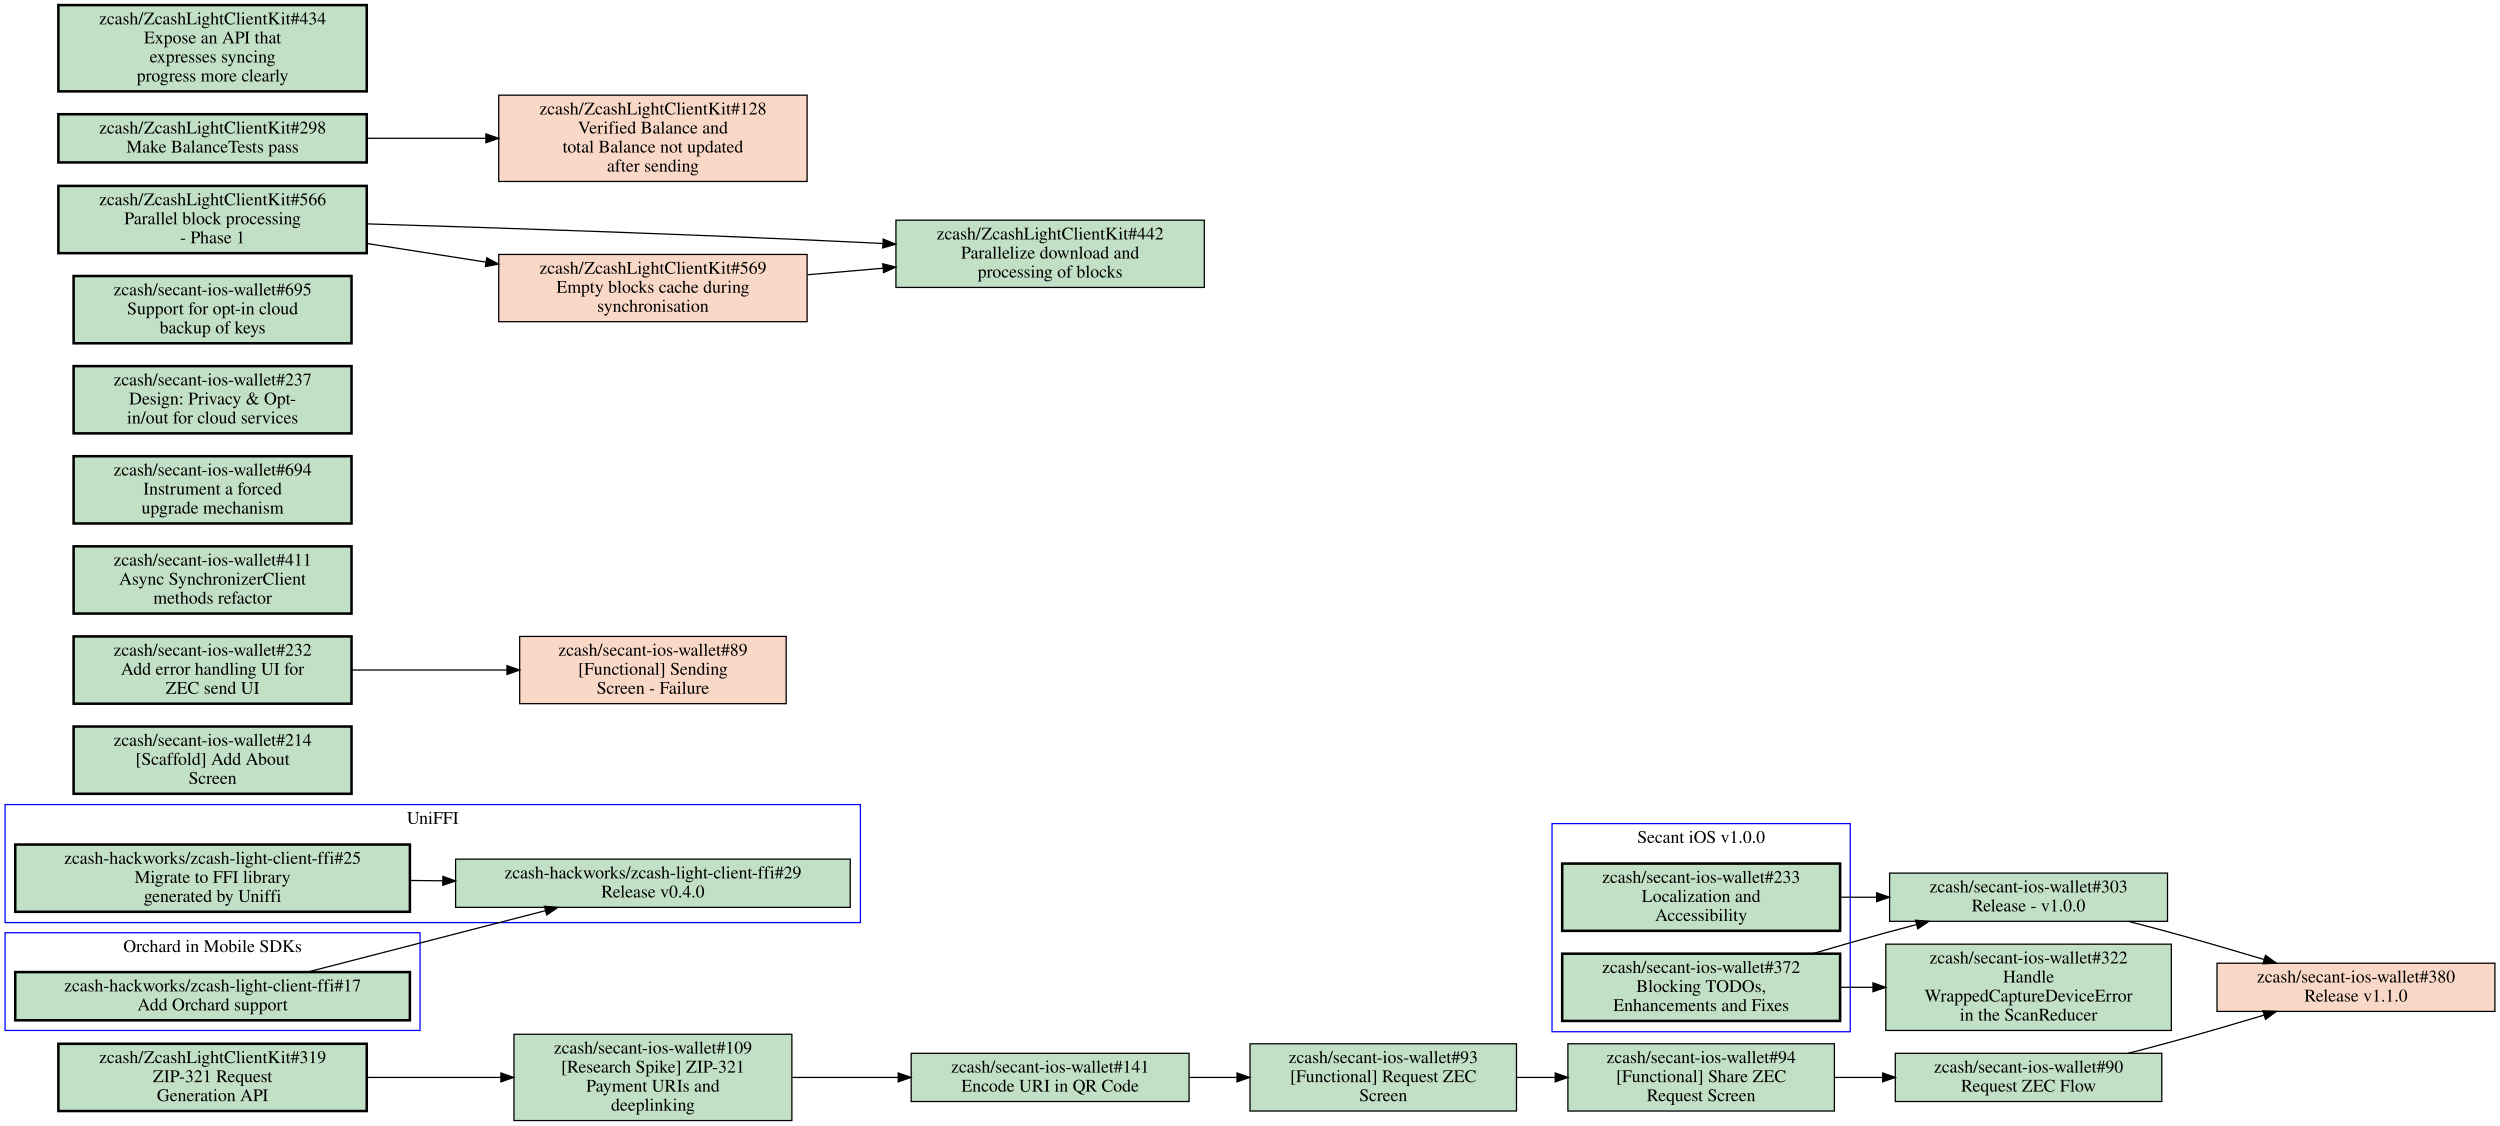
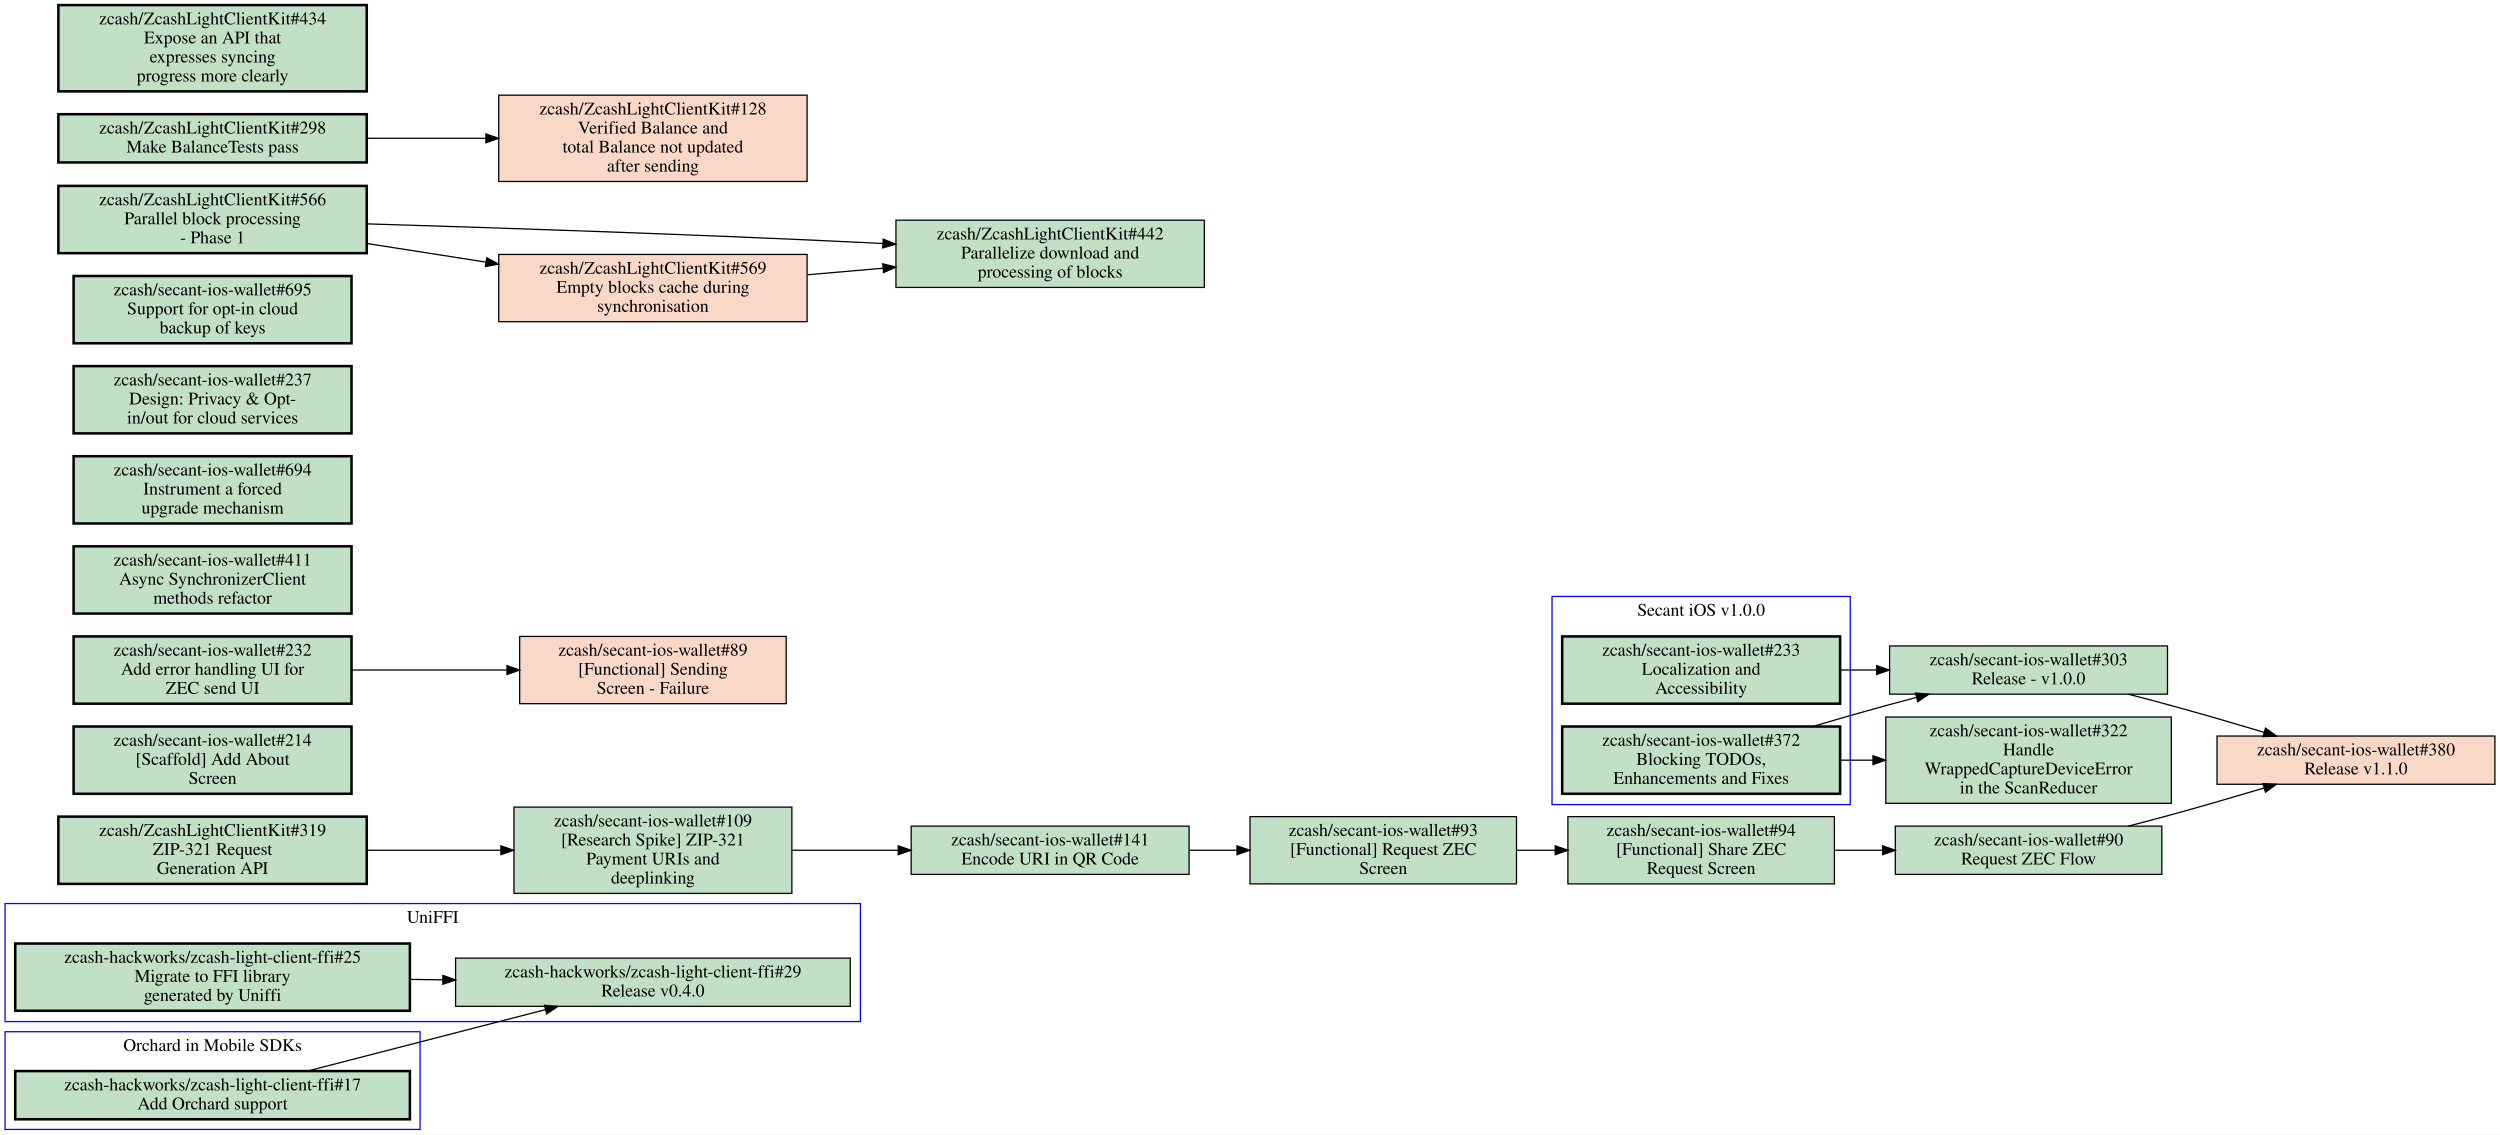
- <svg xmlns="http://www.w3.org/2000/svg" xmlns:xlink="http://www.w3.org/1999/xlink" width="1970pt" height="887pt" viewBox="0.00 0.00 1970.00 887.00">
-   <g id="graph0" class="graph" transform="scale(1 1) rotate(0) translate(4 883)">
-     <polygon fill="white" stroke="transparent" points="-4,4 -4,-883 1966,-883 1966,4 -4,4" />
+ <svg xmlns="http://www.w3.org/2000/svg" xmlns:xlink="http://www.w3.org/1999/xlink" width="1970pt" height="894pt" viewBox="0.00 0.00 1970.00 894.00">
+   <g id="graph0" class="graph" transform="scale(1 1) rotate(0) translate(4 890)">
+     <polygon fill="white" stroke="transparent" points="-4,4 -4,-890 1966,-890 1966,4 -4,4" />
    <g id="clust1" class="cluster">
-       <polygon fill="none" stroke="blue" points="1219,-70 1219,-234 1454,-234 1454,-70 1219,-70" />
-       <text text-anchor="middle" x="1336.5" y="-218.8" font-family="Times,serif" font-size="14.00">Secant iOS v1.0.0</text>
+       <polygon fill="none" stroke="blue" points="1219,-256 1219,-420 1454,-420 1454,-256 1219,-256" />
+       <text text-anchor="middle" x="1336.5" y="-404.8" font-family="Times,serif" font-size="14.00">Secant iOS v1.0.0</text>
    </g>
    <g id="clust2" class="cluster">
-       <polygon fill="none" stroke="blue" points="0,-71 0,-148 327,-148 327,-71 0,-71" />
-       <text text-anchor="middle" x="163.5" y="-132.8" font-family="Times,serif" font-size="14.00">Orchard in Mobile SDKs</text>
+       <polygon fill="none" stroke="blue" points="0,-85 0,-178 674,-178 674,-85 0,-85" />
+       <text text-anchor="middle" x="337" y="-162.8" font-family="Times,serif" font-size="14.00">UniFFI</text>
    </g>
    <g id="clust3" class="cluster">
-       <polygon fill="none" stroke="blue" points="0,-156 0,-249 674,-249 674,-156 0,-156" />
-       <text text-anchor="middle" x="337" y="-233.8" font-family="Times,serif" font-size="14.00">UniFFI</text>
+       <polygon fill="none" stroke="blue" points="0,0 0,-77 327,-77 327,0 0,0" />
+       <text text-anchor="middle" x="163.5" y="-61.8" font-family="Times,serif" font-size="14.00">Orchard in Mobile SDKs</text>
    </g>
    <g id="node1" class="node open">
      <g id="a_node1">
        <a xlink:href="https://github.com/zcash/secant-ios-wallet/issues/372" xlink:title="zcash/secant-ios-wallet#372&#10;Blocking TODOs,&#10;Enhancements and Fixes" target="_blank">
-           <polygon fill="#c2e0c6" stroke="black" stroke-width="2" points="1446,-131.5 1227,-131.5 1227,-78.5 1446,-78.5 1446,-131.5" />
-           <text text-anchor="middle" x="1336.5" y="-116.3" font-family="Times,serif" font-size="14.00">zcash/secant-ios-wallet#372</text>
-           <text text-anchor="middle" x="1336.5" y="-101.3" font-family="Times,serif" font-size="14.00">Blocking TODOs,</text>
-           <text text-anchor="middle" x="1336.5" y="-86.3" font-family="Times,serif" font-size="14.00">Enhancements and Fixes</text>
+           <polygon fill="#c2e0c6" stroke="black" stroke-width="2" points="1446,-317.5 1227,-317.5 1227,-264.5 1446,-264.5 1446,-317.5" />
+           <text text-anchor="middle" x="1336.5" y="-302.3" font-family="Times,serif" font-size="14.00">zcash/secant-ios-wallet#372</text>
+           <text text-anchor="middle" x="1336.5" y="-287.3" font-family="Times,serif" font-size="14.00">Blocking TODOs,</text>
+           <text text-anchor="middle" x="1336.5" y="-272.3" font-family="Times,serif" font-size="14.00">Enhancements and Fixes</text>
        </a>
      </g>
    </g>
    <g id="node6" class="node open">
      <g id="a_node6">
        <a xlink:href="https://github.com/zcash/secant-ios-wallet/issues/303" xlink:title="zcash/secant-ios-wallet#303&#10;Release - v1.0.0" target="_blank">
-           <polygon fill="#c2e0c6" stroke="black" points="1704,-195 1485,-195 1485,-157 1704,-157 1704,-195" />
-           <text text-anchor="middle" x="1594.5" y="-179.8" font-family="Times,serif" font-size="14.00">zcash/secant-ios-wallet#303</text>
-           <text text-anchor="middle" x="1594.5" y="-164.8" font-family="Times,serif" font-size="14.00">Release - v1.0.0</text>
+           <polygon fill="#c2e0c6" stroke="black" points="1704,-381 1485,-381 1485,-343 1704,-343 1704,-381" />
+           <text text-anchor="middle" x="1594.5" y="-365.8" font-family="Times,serif" font-size="14.00">zcash/secant-ios-wallet#303</text>
+           <text text-anchor="middle" x="1594.5" y="-350.8" font-family="Times,serif" font-size="14.00">Release - v1.0.0</text>
        </a>
      </g>
    </g>
    <g id="edge2" class="edge">
-       <path fill="none" stroke="black" d="M1424.4,-131.53C1443.4,-137.12 1463.3,-142.88 1482,-148 1489.8,-150.14 1497.9,-152.3 1506.1,-154.43" />
-       <polygon fill="black" stroke="black" points="1505.44,-157.87 1516,-157 1507.2,-151.1 1505.44,-157.87" />
+       <path fill="none" stroke="black" d="M1424.4,-317.53C1443.4,-323.12 1463.3,-328.88 1482,-334 1489.8,-336.14 1497.9,-338.3 1506.1,-340.43" />
+       <polygon fill="black" stroke="black" points="1505.44,-343.87 1516,-343 1507.2,-337.1 1505.44,-343.87" />
    </g>
    <g id="node7" class="node open">
      <g id="a_node7">
        <a xlink:href="https://github.com/zcash/secant-ios-wallet/issues/322" xlink:title="zcash/secant-ios-wallet#322&#10;Handle&#10;WrappedCaptureDeviceError&#10;in the ScanReducer" target="_blank">
-           <polygon fill="#c2e0c6" stroke="black" points="1707,-139 1482,-139 1482,-71 1707,-71 1707,-139" />
-           <text text-anchor="middle" x="1594.5" y="-123.8" font-family="Times,serif" font-size="14.00">zcash/secant-ios-wallet#322</text>
-           <text text-anchor="middle" x="1594.5" y="-108.8" font-family="Times,serif" font-size="14.00">Handle</text>
-           <text text-anchor="middle" x="1594.5" y="-93.8" font-family="Times,serif" font-size="14.00">WrappedCaptureDeviceError</text>
-           <text text-anchor="middle" x="1594.5" y="-78.8" font-family="Times,serif" font-size="14.00">in the ScanReducer</text>
+           <polygon fill="#c2e0c6" stroke="black" points="1707,-325 1482,-325 1482,-257 1707,-257 1707,-325" />
+           <text text-anchor="middle" x="1594.5" y="-309.8" font-family="Times,serif" font-size="14.00">zcash/secant-ios-wallet#322</text>
+           <text text-anchor="middle" x="1594.5" y="-294.8" font-family="Times,serif" font-size="14.00">Handle</text>
+           <text text-anchor="middle" x="1594.5" y="-279.8" font-family="Times,serif" font-size="14.00">WrappedCaptureDeviceError</text>
+           <text text-anchor="middle" x="1594.5" y="-264.8" font-family="Times,serif" font-size="14.00">in the ScanReducer</text>
        </a>
      </g>
    </g>
    <g id="edge3" class="edge">
-       <path fill="none" stroke="black" d="M1446.1,-105C1454.6,-105 1463.2,-105 1471.8,-105" />
-       <polygon fill="black" stroke="black" points="1471.9,-108.5 1481.9,-105 1471.9,-101.5 1471.9,-108.5" />
+       <path fill="none" stroke="black" d="M1446.1,-291C1454.6,-291 1463.2,-291 1471.8,-291" />
+       <polygon fill="black" stroke="black" points="1471.9,-294.5 1481.9,-291 1471.9,-287.5 1471.9,-294.5" />
    </g>
    <g id="node2" class="node open">
      <g id="a_node2">
        <a xlink:href="https://github.com/zcash/secant-ios-wallet/issues/233" xlink:title="zcash/secant-ios-wallet#233&#10;Localization and&#10;Accessibility" target="_blank">
-           <polygon fill="#c2e0c6" stroke="black" stroke-width="2" points="1446,-202.5 1227,-202.5 1227,-149.5 1446,-149.5 1446,-202.5" />
-           <text text-anchor="middle" x="1336.5" y="-187.3" font-family="Times,serif" font-size="14.00">zcash/secant-ios-wallet#233</text>
-           <text text-anchor="middle" x="1336.5" y="-172.3" font-family="Times,serif" font-size="14.00">Localization and</text>
-           <text text-anchor="middle" x="1336.5" y="-157.3" font-family="Times,serif" font-size="14.00">Accessibility</text>
+           <polygon fill="#c2e0c6" stroke="black" stroke-width="2" points="1446,-388.5 1227,-388.5 1227,-335.5 1446,-335.5 1446,-388.5" />
+           <text text-anchor="middle" x="1336.5" y="-373.3" font-family="Times,serif" font-size="14.00">zcash/secant-ios-wallet#233</text>
+           <text text-anchor="middle" x="1336.5" y="-358.3" font-family="Times,serif" font-size="14.00">Localization and</text>
+           <text text-anchor="middle" x="1336.5" y="-343.3" font-family="Times,serif" font-size="14.00">Accessibility</text>
        </a>
      </g>
    </g>
    <g id="edge4" class="edge">
-       <path fill="none" stroke="black" d="M1446.1,-176C1455.5,-176 1465,-176 1474.5,-176" />
-       <polygon fill="black" stroke="black" points="1474.8,-179.5 1484.8,-176 1474.8,-172.5 1474.8,-179.5" />
+       <path fill="none" stroke="black" d="M1446.1,-362C1455.5,-362 1465,-362 1474.5,-362" />
+       <polygon fill="black" stroke="black" points="1474.8,-365.5 1484.8,-362 1474.8,-358.5 1474.8,-365.5" />
    </g>
    <g id="node3" class="node open">
      <g id="a_node3">
-         <a xlink:href="https://github.com/zcash-hackworks/zcash-light-client-ffi/issues/17" xlink:title="zcash-hackworks/zcash-light-client-ffi#17&#10;Add Orchard support" target="_blank">
-           <polygon fill="#c2e0c6" stroke="black" stroke-width="2" points="319,-117 8,-117 8,-79 319,-79 319,-117" />
-           <text text-anchor="middle" x="163.5" y="-101.8" font-family="Times,serif" font-size="14.00">zcash-hackworks/zcash-light-client-ffi#17</text>
-           <text text-anchor="middle" x="163.5" y="-86.8" font-family="Times,serif" font-size="14.00">Add Orchard support</text>
+         <a xlink:href="https://github.com/zcash-hackworks/zcash-light-client-ffi/issues/29" xlink:title="zcash-hackworks/zcash-light-client-ffi#29&#10;Release v0.4.0" target="_blank">
+           <polygon fill="#c2e0c6" stroke="black" points="666,-135 355,-135 355,-97 666,-97 666,-135" />
+           <text text-anchor="middle" x="510.5" y="-119.8" font-family="Times,serif" font-size="14.00">zcash-hackworks/zcash-light-client-ffi#29</text>
+           <text text-anchor="middle" x="510.5" y="-104.8" font-family="Times,serif" font-size="14.00">Release v0.4.0</text>
        </a>
      </g>
    </g>
    <g id="node4" class="node open">
      <g id="a_node4">
-         <a xlink:href="https://github.com/zcash-hackworks/zcash-light-client-ffi/issues/29" xlink:title="zcash-hackworks/zcash-light-client-ffi#29&#10;Release v0.4.0" target="_blank">
-           <polygon fill="#c2e0c6" stroke="black" points="666,-206 355,-206 355,-168 666,-168 666,-206" />
-           <text text-anchor="middle" x="510.5" y="-190.8" font-family="Times,serif" font-size="14.00">zcash-hackworks/zcash-light-client-ffi#29</text>
-           <text text-anchor="middle" x="510.5" y="-175.8" font-family="Times,serif" font-size="14.00">Release v0.4.0</text>
-         </a>
-       </g>
-     </g>
-     <g id="edge5" class="edge">
-       <path fill="none" stroke="black" d="M238.51,-117.09C293.54,-131.29 368.67,-150.67 425.87,-165.43" />
-       <polygon fill="black" stroke="black" points="425.05,-168.83 435.61,-167.94 426.8,-162.06 425.05,-168.83" />
+         <a xlink:href="https://github.com/zcash-hackworks/zcash-light-client-ffi/issues/25" xlink:title="zcash-hackworks/zcash-light-client-ffi#25&#10;Migrate to FFI library&#10;generated by Uniffi" target="_blank">
+           <polygon fill="#c2e0c6" stroke="black" stroke-width="2" points="319,-146.5 8,-146.5 8,-93.5 319,-93.5 319,-146.5" />
+           <text text-anchor="middle" x="163.5" y="-131.3" font-family="Times,serif" font-size="14.00">zcash-hackworks/zcash-light-client-ffi#25</text>
+           <text text-anchor="middle" x="163.5" y="-116.3" font-family="Times,serif" font-size="14.00">Migrate to FFI library</text>
+           <text text-anchor="middle" x="163.5" y="-101.3" font-family="Times,serif" font-size="14.00">generated by Uniffi</text>
+         </a>
+       </g>
+     </g>
+     <g id="edge1" class="edge">
+       <path fill="none" stroke="black" d="M319.09,-118.21C327.66,-118.11 336.28,-118.01 344.89,-117.91" />
+       <polygon fill="black" stroke="black" points="345.01,-121.41 354.97,-117.79 344.93,-114.41 345.01,-121.41" />
    </g>
    <g id="node5" class="node open">
      <g id="a_node5">
-         <a xlink:href="https://github.com/zcash-hackworks/zcash-light-client-ffi/issues/25" xlink:title="zcash-hackworks/zcash-light-client-ffi#25&#10;Migrate to FFI library&#10;generated by Uniffi" target="_blank">
-           <polygon fill="#c2e0c6" stroke="black" stroke-width="2" points="319,-217.5 8,-217.5 8,-164.5 319,-164.5 319,-217.5" />
-           <text text-anchor="middle" x="163.5" y="-202.3" font-family="Times,serif" font-size="14.00">zcash-hackworks/zcash-light-client-ffi#25</text>
-           <text text-anchor="middle" x="163.5" y="-187.3" font-family="Times,serif" font-size="14.00">Migrate to FFI library</text>
-           <text text-anchor="middle" x="163.5" y="-172.3" font-family="Times,serif" font-size="14.00">generated by Uniffi</text>
-         </a>
-       </g>
-     </g>
-     <g id="edge1" class="edge">
-       <path fill="none" stroke="black" d="M319.09,-189.21C327.66,-189.11 336.28,-189.01 344.89,-188.91" />
-       <polygon fill="black" stroke="black" points="345.01,-192.41 354.97,-188.79 344.93,-185.41 345.01,-192.41" />
+         <a xlink:href="https://github.com/zcash-hackworks/zcash-light-client-ffi/issues/17" xlink:title="zcash-hackworks/zcash-light-client-ffi#17&#10;Add Orchard support" target="_blank">
+           <polygon fill="#c2e0c6" stroke="black" stroke-width="2" points="319,-46 8,-46 8,-8 319,-8 319,-46" />
+           <text text-anchor="middle" x="163.5" y="-30.8" font-family="Times,serif" font-size="14.00">zcash-hackworks/zcash-light-client-ffi#17</text>
+           <text text-anchor="middle" x="163.5" y="-15.8" font-family="Times,serif" font-size="14.00">Add Orchard support</text>
+         </a>
+       </g>
+     </g>
+     <g id="edge5" class="edge">
+       <path fill="none" stroke="black" d="M238.51,-46.09C293.54,-60.29 368.67,-79.67 425.87,-94.43" />
+       <polygon fill="black" stroke="black" points="425.05,-97.83 435.61,-96.94 426.8,-91.06 425.05,-97.83" />
    </g>
    <g id="node8" class="node closed">
      <g id="a_node8">
        <a xlink:href="https://github.com/zcash/secant-ios-wallet/issues/380" xlink:title="zcash/secant-ios-wallet#380&#10;Release v1.1.0" target="_blank">
-           <polygon fill="#fad8c7" stroke="black" points="1962,-124 1743,-124 1743,-86 1962,-86 1962,-124" />
-           <text text-anchor="middle" x="1852.5" y="-108.8" font-family="Times,serif" font-size="14.00">zcash/secant-ios-wallet#380</text>
-           <text text-anchor="middle" x="1852.5" y="-93.8" font-family="Times,serif" font-size="14.00">Release v1.1.0</text>
+           <polygon fill="#fad8c7" stroke="black" points="1962,-310 1743,-310 1743,-272 1962,-272 1962,-310" />
+           <text text-anchor="middle" x="1852.5" y="-294.8" font-family="Times,serif" font-size="14.00">zcash/secant-ios-wallet#380</text>
+           <text text-anchor="middle" x="1852.5" y="-279.8" font-family="Times,serif" font-size="14.00">Release v1.1.0</text>
        </a>
      </g>
    </g>
    <g id="edge6" class="edge">
-       <path fill="none" stroke="black" d="M1673,-157C1684.4,-154.07 1696,-151.01 1707,-148 1730.9,-141.46 1756.8,-133.89 1780,-126.94" />
-       <polygon fill="black" stroke="black" points="1781.23,-130.23 1789.8,-124 1779.22,-123.52 1781.23,-130.23" />
+       <path fill="none" stroke="black" d="M1673,-343C1684.4,-340.07 1696,-337.01 1707,-334 1730.9,-327.46 1756.8,-319.89 1780,-312.94" />
+       <polygon fill="black" stroke="black" points="1781.23,-316.23 1789.8,-310 1779.22,-309.52 1781.23,-316.23" />
    </g>
    <g id="node9" class="node open">
      <g id="a_node9">
        <a xlink:href="https://github.com/zcash/secant-ios-wallet/issues/214" xlink:title="zcash/secant-ios-wallet#214&#10;[Scaffold] Add About&#10;Screen" target="_blank">
-           <polygon fill="#c2e0c6" stroke="black" stroke-width="2" points="273,-310.5 54,-310.5 54,-257.5 273,-257.5 273,-310.5" />
-           <text text-anchor="middle" x="163.5" y="-295.3" font-family="Times,serif" font-size="14.00">zcash/secant-ios-wallet#214</text>
-           <text text-anchor="middle" x="163.5" y="-280.3" font-family="Times,serif" font-size="14.00">[Scaffold] Add About</text>
-           <text text-anchor="middle" x="163.5" y="-265.3" font-family="Times,serif" font-size="14.00">Screen</text>
+           <polygon fill="#c2e0c6" stroke="black" stroke-width="2" points="273,-317.5 54,-317.5 54,-264.5 273,-264.5 273,-317.5" />
+           <text text-anchor="middle" x="163.5" y="-302.3" font-family="Times,serif" font-size="14.00">zcash/secant-ios-wallet#214</text>
+           <text text-anchor="middle" x="163.5" y="-287.3" font-family="Times,serif" font-size="14.00">[Scaffold] Add About</text>
+           <text text-anchor="middle" x="163.5" y="-272.3" font-family="Times,serif" font-size="14.00">Screen</text>
        </a>
      </g>
    </g>
    <g id="node10" class="node open">
      <g id="a_node10">
        <a xlink:href="https://github.com/zcash/secant-ios-wallet/issues/93" xlink:title="zcash/secant-ios-wallet#93&#10;[Functional] Request ZEC&#10;Screen" target="_blank">
-           <polygon fill="#c2e0c6" stroke="black" points="1191,-60.5 981,-60.5 981,-7.5 1191,-7.5 1191,-60.5" />
-           <text text-anchor="middle" x="1086" y="-45.3" font-family="Times,serif" font-size="14.00">zcash/secant-ios-wallet#93</text>
-           <text text-anchor="middle" x="1086" y="-30.3" font-family="Times,serif" font-size="14.00">[Functional] Request ZEC</text>
-           <text text-anchor="middle" x="1086" y="-15.3" font-family="Times,serif" font-size="14.00">Screen</text>
+           <polygon fill="#c2e0c6" stroke="black" points="1191,-246.5 981,-246.5 981,-193.5 1191,-193.5 1191,-246.5" />
+           <text text-anchor="middle" x="1086" y="-231.3" font-family="Times,serif" font-size="14.00">zcash/secant-ios-wallet#93</text>
+           <text text-anchor="middle" x="1086" y="-216.3" font-family="Times,serif" font-size="14.00">[Functional] Request ZEC</text>
+           <text text-anchor="middle" x="1086" y="-201.3" font-family="Times,serif" font-size="14.00">Screen</text>
        </a>
      </g>
    </g>
    <g id="node11" class="node open">
      <g id="a_node11">
        <a xlink:href="https://github.com/zcash/secant-ios-wallet/issues/94" xlink:title="zcash/secant-ios-wallet#94&#10;[Functional] Share ZEC&#10;Request Screen" target="_blank">
-           <polygon fill="#c2e0c6" stroke="black" points="1441.5,-60.5 1231.5,-60.5 1231.5,-7.5 1441.5,-7.5 1441.5,-60.5" />
-           <text text-anchor="middle" x="1336.5" y="-45.3" font-family="Times,serif" font-size="14.00">zcash/secant-ios-wallet#94</text>
-           <text text-anchor="middle" x="1336.5" y="-30.3" font-family="Times,serif" font-size="14.00">[Functional] Share ZEC</text>
-           <text text-anchor="middle" x="1336.5" y="-15.3" font-family="Times,serif" font-size="14.00">Request Screen</text>
+           <polygon fill="#c2e0c6" stroke="black" points="1441.5,-246.5 1231.5,-246.5 1231.5,-193.5 1441.5,-193.5 1441.5,-246.5" />
+           <text text-anchor="middle" x="1336.5" y="-231.3" font-family="Times,serif" font-size="14.00">zcash/secant-ios-wallet#94</text>
+           <text text-anchor="middle" x="1336.5" y="-216.3" font-family="Times,serif" font-size="14.00">[Functional] Share ZEC</text>
+           <text text-anchor="middle" x="1336.5" y="-201.3" font-family="Times,serif" font-size="14.00">Request Screen</text>
        </a>
      </g>
    </g>
    <g id="edge7" class="edge">
-       <path fill="none" stroke="black" d="M1191.3,-34C1201.3,-34 1211.4,-34 1221.5,-34" />
-       <polygon fill="black" stroke="black" points="1221.5,-37.5 1231.5,-34 1221.5,-30.5 1221.5,-37.5" />
+       <path fill="none" stroke="black" d="M1191.3,-220C1201.3,-220 1211.4,-220 1221.5,-220" />
+       <polygon fill="black" stroke="black" points="1221.5,-223.5 1231.5,-220 1221.5,-216.5 1221.5,-223.5" />
    </g>
    <g id="node12" class="node open">
      <g id="a_node12">
        <a xlink:href="https://github.com/zcash/secant-ios-wallet/issues/90" xlink:title="zcash/secant-ios-wallet#90&#10;Request ZEC Flow" target="_blank">
-           <polygon fill="#c2e0c6" stroke="black" points="1699.5,-53 1489.5,-53 1489.5,-15 1699.5,-15 1699.5,-53" />
-           <text text-anchor="middle" x="1594.5" y="-37.8" font-family="Times,serif" font-size="14.00">zcash/secant-ios-wallet#90</text>
-           <text text-anchor="middle" x="1594.5" y="-22.8" font-family="Times,serif" font-size="14.00">Request ZEC Flow</text>
+           <polygon fill="#c2e0c6" stroke="black" points="1699.5,-239 1489.5,-239 1489.5,-201 1699.5,-201 1699.5,-239" />
+           <text text-anchor="middle" x="1594.5" y="-223.8" font-family="Times,serif" font-size="14.00">zcash/secant-ios-wallet#90</text>
+           <text text-anchor="middle" x="1594.5" y="-208.8" font-family="Times,serif" font-size="14.00">Request ZEC Flow</text>
        </a>
      </g>
    </g>
    <g id="edge8" class="edge">
-       <path fill="none" stroke="black" d="M1441.6,-34C1454.1,-34 1466.8,-34 1479.4,-34" />
-       <polygon fill="black" stroke="black" points="1479.5,-37.5 1489.5,-34 1479.5,-30.5 1479.5,-37.5" />
+       <path fill="none" stroke="black" d="M1441.6,-220C1454.1,-220 1466.8,-220 1479.4,-220" />
+       <polygon fill="black" stroke="black" points="1479.5,-223.5 1489.5,-220 1479.5,-216.5 1479.5,-223.5" />
    </g>
    <g id="edge9" class="edge">
-       <path fill="none" stroke="black" d="M1673,-53C1684.4,-55.94 1696,-58.99 1707,-62 1730.9,-68.54 1756.8,-76.11 1780,-83.06" />
-       <polygon fill="black" stroke="black" points="1779.22,-86.48 1789.8,-86 1781.22,-79.78 1779.22,-86.48" />
+       <path fill="none" stroke="black" d="M1673,-239C1684.4,-241.93 1696,-244.99 1707,-248 1730.9,-254.54 1756.8,-262.11 1780,-269.06" />
+       <polygon fill="black" stroke="black" points="1779.22,-272.48 1789.8,-272 1781.23,-265.77 1779.22,-272.48" />
    </g>
    <g id="node13" class="node closed">
      <g id="a_node13">
        <a xlink:href="https://github.com/zcash/secant-ios-wallet/issues/89" xlink:title="zcash/secant-ios-wallet#89&#10;[Functional] Sending&#10;Screen - Failure" target="_blank">
-           <polygon fill="#fad8c7" stroke="black" points="615.5,-381.5 405.5,-381.5 405.5,-328.5 615.5,-328.5 615.5,-381.5" />
-           <text text-anchor="middle" x="510.5" y="-366.3" font-family="Times,serif" font-size="14.00">zcash/secant-ios-wallet#89</text>
-           <text text-anchor="middle" x="510.5" y="-351.3" font-family="Times,serif" font-size="14.00">[Functional] Sending</text>
-           <text text-anchor="middle" x="510.5" y="-336.3" font-family="Times,serif" font-size="14.00">Screen - Failure</text>
+           <polygon fill="#fad8c7" stroke="black" points="615.5,-388.5 405.5,-388.5 405.5,-335.5 615.5,-335.5 615.5,-388.5" />
+           <text text-anchor="middle" x="510.5" y="-373.3" font-family="Times,serif" font-size="14.00">zcash/secant-ios-wallet#89</text>
+           <text text-anchor="middle" x="510.5" y="-358.3" font-family="Times,serif" font-size="14.00">[Functional] Sending</text>
+           <text text-anchor="middle" x="510.5" y="-343.3" font-family="Times,serif" font-size="14.00">Screen - Failure</text>
        </a>
      </g>
    </g>
    <g id="node14" class="node open">
      <g id="a_node14">
        <a xlink:href="https://github.com/zcash/secant-ios-wallet/issues/411" xlink:title="zcash/secant-ios-wallet#411&#10;Async SynchronizerClient&#10;methods refactor" target="_blank">
-           <polygon fill="#c2e0c6" stroke="black" stroke-width="2" points="273,-452.5 54,-452.5 54,-399.5 273,-399.5 273,-452.5" />
-           <text text-anchor="middle" x="163.5" y="-437.3" font-family="Times,serif" font-size="14.00">zcash/secant-ios-wallet#411</text>
-           <text text-anchor="middle" x="163.5" y="-422.3" font-family="Times,serif" font-size="14.00">Async SynchronizerClient</text>
-           <text text-anchor="middle" x="163.5" y="-407.3" font-family="Times,serif" font-size="14.00">methods refactor</text>
+           <polygon fill="#c2e0c6" stroke="black" stroke-width="2" points="273,-459.5 54,-459.5 54,-406.5 273,-406.5 273,-459.5" />
+           <text text-anchor="middle" x="163.5" y="-444.3" font-family="Times,serif" font-size="14.00">zcash/secant-ios-wallet#411</text>
+           <text text-anchor="middle" x="163.5" y="-429.3" font-family="Times,serif" font-size="14.00">Async SynchronizerClient</text>
+           <text text-anchor="middle" x="163.5" y="-414.3" font-family="Times,serif" font-size="14.00">methods refactor</text>
        </a>
      </g>
    </g>
    <g id="node15" class="node open">
      <g id="a_node15">
        <a xlink:href="https://github.com/zcash/secant-ios-wallet/issues/109" xlink:title="zcash/secant-ios-wallet#109&#10;[Research Spike] ZIP-321&#10;Payment URIs and&#10;deeplinking" target="_blank">
-           <polygon fill="#c2e0c6" stroke="black" points="620,-68 401,-68 401,0 620,0 620,-68" />
-           <text text-anchor="middle" x="510.5" y="-52.8" font-family="Times,serif" font-size="14.00">zcash/secant-ios-wallet#109</text>
-           <text text-anchor="middle" x="510.5" y="-37.8" font-family="Times,serif" font-size="14.00">[Research Spike] ZIP-321</text>
-           <text text-anchor="middle" x="510.5" y="-22.8" font-family="Times,serif" font-size="14.00">Payment URIs and</text>
-           <text text-anchor="middle" x="510.5" y="-7.8" font-family="Times,serif" font-size="14.00">deeplinking</text>
+           <polygon fill="#c2e0c6" stroke="black" points="620,-254 401,-254 401,-186 620,-186 620,-254" />
+           <text text-anchor="middle" x="510.5" y="-238.8" font-family="Times,serif" font-size="14.00">zcash/secant-ios-wallet#109</text>
+           <text text-anchor="middle" x="510.5" y="-223.8" font-family="Times,serif" font-size="14.00">[Research Spike] ZIP-321</text>
+           <text text-anchor="middle" x="510.5" y="-208.8" font-family="Times,serif" font-size="14.00">Payment URIs and</text>
+           <text text-anchor="middle" x="510.5" y="-193.8" font-family="Times,serif" font-size="14.00">deeplinking</text>
        </a>
      </g>
    </g>
    <g id="node16" class="node open">
      <g id="a_node16">
        <a xlink:href="https://github.com/zcash/secant-ios-wallet/issues/141" xlink:title="zcash/secant-ios-wallet#141&#10;Encode URI in QR Code" target="_blank">
-           <polygon fill="#c2e0c6" stroke="black" points="933,-53 714,-53 714,-15 933,-15 933,-53" />
-           <text text-anchor="middle" x="823.5" y="-37.8" font-family="Times,serif" font-size="14.00">zcash/secant-ios-wallet#141</text>
-           <text text-anchor="middle" x="823.5" y="-22.8" font-family="Times,serif" font-size="14.00">Encode URI in QR Code</text>
+           <polygon fill="#c2e0c6" stroke="black" points="933,-239 714,-239 714,-201 933,-201 933,-239" />
+           <text text-anchor="middle" x="823.5" y="-223.8" font-family="Times,serif" font-size="14.00">zcash/secant-ios-wallet#141</text>
+           <text text-anchor="middle" x="823.5" y="-208.8" font-family="Times,serif" font-size="14.00">Encode URI in QR Code</text>
        </a>
      </g>
    </g>
    <g id="edge10" class="edge">
-       <path fill="none" stroke="black" d="M620.27,-34C647.26,-34 676.32,-34 703.76,-34" />
-       <polygon fill="black" stroke="black" points="703.79,-37.5 713.79,-34 703.79,-30.5 703.79,-37.5" />
+       <path fill="none" stroke="black" d="M620.27,-220C647.26,-220 676.32,-220 703.76,-220" />
+       <polygon fill="black" stroke="black" points="703.79,-223.5 713.79,-220 703.79,-216.5 703.79,-223.5" />
    </g>
    <g id="edge11" class="edge">
-       <path fill="none" stroke="black" d="M933.09,-34C945.41,-34 958,-34 970.4,-34" />
-       <polygon fill="black" stroke="black" points="970.76,-37.5 980.76,-34 970.76,-30.5 970.76,-37.5" />
+       <path fill="none" stroke="black" d="M933.09,-220C945.41,-220 958,-220 970.4,-220" />
+       <polygon fill="black" stroke="black" points="970.76,-223.5 980.76,-220 970.76,-216.5 970.76,-223.5" />
    </g>
    <g id="node17" class="node open">
      <g id="a_node17">
        <a xlink:href="https://github.com/zcash/secant-ios-wallet/issues/232" xlink:title="zcash/secant-ios-wallet#232&#10;Add error handling UI for&#10;ZEC send UI" target="_blank">
-           <polygon fill="#c2e0c6" stroke="black" stroke-width="2" points="273,-381.5 54,-381.5 54,-328.5 273,-328.5 273,-381.5" />
-           <text text-anchor="middle" x="163.5" y="-366.3" font-family="Times,serif" font-size="14.00">zcash/secant-ios-wallet#232</text>
-           <text text-anchor="middle" x="163.5" y="-351.3" font-family="Times,serif" font-size="14.00">Add error handling UI for</text>
-           <text text-anchor="middle" x="163.5" y="-336.3" font-family="Times,serif" font-size="14.00">ZEC send UI</text>
+           <polygon fill="#c2e0c6" stroke="black" stroke-width="2" points="273,-388.5 54,-388.5 54,-335.5 273,-335.5 273,-388.5" />
+           <text text-anchor="middle" x="163.5" y="-373.3" font-family="Times,serif" font-size="14.00">zcash/secant-ios-wallet#232</text>
+           <text text-anchor="middle" x="163.5" y="-358.3" font-family="Times,serif" font-size="14.00">Add error handling UI for</text>
+           <text text-anchor="middle" x="163.5" y="-343.3" font-family="Times,serif" font-size="14.00">ZEC send UI</text>
        </a>
      </g>
    </g>
    <g id="edge12" class="edge">
-       <path fill="none" stroke="black" d="M273.19,-355C312.07,-355 355.99,-355 395.32,-355" />
-       <polygon fill="black" stroke="black" points="395.48,-358.5 405.48,-355 395.48,-351.5 395.48,-358.5" />
+       <path fill="none" stroke="black" d="M273.19,-362C312.07,-362 355.99,-362 395.32,-362" />
+       <polygon fill="black" stroke="black" points="395.48,-365.5 405.48,-362 395.48,-358.5 395.48,-365.5" />
    </g>
    <g id="node18" class="node open">
      <g id="a_node18">
        <a xlink:href="https://github.com/zcash/ZcashLightClientKit/issues/319" xlink:title="zcash/ZcashLightClientKit#319&#10;ZIP-321 Request&#10;Generation API" target="_blank">
-           <polygon fill="#c2e0c6" stroke="black" stroke-width="2" points="285,-60.5 42,-60.5 42,-7.5 285,-7.5 285,-60.5" />
-           <text text-anchor="middle" x="163.5" y="-45.3" font-family="Times,serif" font-size="14.00">zcash/ZcashLightClientKit#319</text>
-           <text text-anchor="middle" x="163.5" y="-30.3" font-family="Times,serif" font-size="14.00">ZIP-321 Request</text>
-           <text text-anchor="middle" x="163.5" y="-15.3" font-family="Times,serif" font-size="14.00">Generation API</text>
+           <polygon fill="#c2e0c6" stroke="black" stroke-width="2" points="285,-246.5 42,-246.5 42,-193.5 285,-193.5 285,-246.5" />
+           <text text-anchor="middle" x="163.5" y="-231.3" font-family="Times,serif" font-size="14.00">zcash/ZcashLightClientKit#319</text>
+           <text text-anchor="middle" x="163.5" y="-216.3" font-family="Times,serif" font-size="14.00">ZIP-321 Request</text>
+           <text text-anchor="middle" x="163.5" y="-201.3" font-family="Times,serif" font-size="14.00">Generation API</text>
        </a>
      </g>
    </g>
    <g id="edge13" class="edge">
-       <path fill="none" stroke="black" d="M285.16,-34C319.39,-34 356.61,-34 390.72,-34" />
-       <polygon fill="black" stroke="black" points="390.72,-37.5 400.72,-34 390.72,-30.5 390.72,-37.5" />
+       <path fill="none" stroke="black" d="M285.16,-220C319.39,-220 356.61,-220 390.72,-220" />
+       <polygon fill="black" stroke="black" points="390.72,-223.5 400.72,-220 390.72,-216.5 390.72,-223.5" />
    </g>
    <g id="node19" class="node open">
      <g id="a_node19">
        <a xlink:href="https://github.com/zcash/secant-ios-wallet/issues/694" xlink:title="zcash/secant-ios-wallet#694&#10;Instrument a forced&#10;upgrade mechanism" target="_blank">
-           <polygon fill="#c2e0c6" stroke="black" stroke-width="2" points="273,-523.5 54,-523.5 54,-470.5 273,-470.5 273,-523.5" />
-           <text text-anchor="middle" x="163.5" y="-508.3" font-family="Times,serif" font-size="14.00">zcash/secant-ios-wallet#694</text>
-           <text text-anchor="middle" x="163.5" y="-493.3" font-family="Times,serif" font-size="14.00">Instrument a forced</text>
-           <text text-anchor="middle" x="163.5" y="-478.3" font-family="Times,serif" font-size="14.00">upgrade mechanism</text>
+           <polygon fill="#c2e0c6" stroke="black" stroke-width="2" points="273,-530.5 54,-530.5 54,-477.5 273,-477.5 273,-530.5" />
+           <text text-anchor="middle" x="163.5" y="-515.3" font-family="Times,serif" font-size="14.00">zcash/secant-ios-wallet#694</text>
+           <text text-anchor="middle" x="163.5" y="-500.3" font-family="Times,serif" font-size="14.00">Instrument a forced</text>
+           <text text-anchor="middle" x="163.5" y="-485.3" font-family="Times,serif" font-size="14.00">upgrade mechanism</text>
        </a>
      </g>
    </g>
    <g id="node20" class="node open">
      <g id="a_node20">
        <a xlink:href="https://github.com/zcash/secant-ios-wallet/issues/237" xlink:title="zcash/secant-ios-wallet#237&#10;Design: Privacy &amp; Opt-&#10;in/out for cloud services" target="_blank">
-           <polygon fill="#c2e0c6" stroke="black" stroke-width="2" points="273,-594.5 54,-594.5 54,-541.5 273,-541.5 273,-594.5" />
-           <text text-anchor="middle" x="163.5" y="-579.3" font-family="Times,serif" font-size="14.00">zcash/secant-ios-wallet#237</text>
-           <text text-anchor="middle" x="163.5" y="-564.3" font-family="Times,serif" font-size="14.00">Design: Privacy &amp; Opt-</text>
-           <text text-anchor="middle" x="163.5" y="-549.3" font-family="Times,serif" font-size="14.00">in/out for cloud services</text>
+           <polygon fill="#c2e0c6" stroke="black" stroke-width="2" points="273,-601.5 54,-601.5 54,-548.5 273,-548.5 273,-601.5" />
+           <text text-anchor="middle" x="163.5" y="-586.3" font-family="Times,serif" font-size="14.00">zcash/secant-ios-wallet#237</text>
+           <text text-anchor="middle" x="163.5" y="-571.3" font-family="Times,serif" font-size="14.00">Design: Privacy &amp; Opt-</text>
+           <text text-anchor="middle" x="163.5" y="-556.3" font-family="Times,serif" font-size="14.00">in/out for cloud services</text>
        </a>
      </g>
    </g>
    <g id="node21" class="node open">
      <g id="a_node21">
        <a xlink:href="https://github.com/zcash/secant-ios-wallet/issues/695" xlink:title="zcash/secant-ios-wallet#695&#10;Support for opt-in cloud&#10;backup of keys" target="_blank">
-           <polygon fill="#c2e0c6" stroke="black" stroke-width="2" points="273,-665.5 54,-665.5 54,-612.5 273,-612.5 273,-665.5" />
-           <text text-anchor="middle" x="163.5" y="-650.3" font-family="Times,serif" font-size="14.00">zcash/secant-ios-wallet#695</text>
-           <text text-anchor="middle" x="163.5" y="-635.3" font-family="Times,serif" font-size="14.00">Support for opt-in cloud</text>
-           <text text-anchor="middle" x="163.5" y="-620.3" font-family="Times,serif" font-size="14.00">backup of keys</text>
+           <polygon fill="#c2e0c6" stroke="black" stroke-width="2" points="273,-672.5 54,-672.5 54,-619.5 273,-619.5 273,-672.5" />
+           <text text-anchor="middle" x="163.5" y="-657.3" font-family="Times,serif" font-size="14.00">zcash/secant-ios-wallet#695</text>
+           <text text-anchor="middle" x="163.5" y="-642.3" font-family="Times,serif" font-size="14.00">Support for opt-in cloud</text>
+           <text text-anchor="middle" x="163.5" y="-627.3" font-family="Times,serif" font-size="14.00">backup of keys</text>
        </a>
      </g>
    </g>
    <g id="node22" class="node open">
      <g id="a_node22">
        <a xlink:href="https://github.com/zcash/ZcashLightClientKit/issues/442" xlink:title="zcash/ZcashLightClientKit#442&#10;Parallelize download and&#10;processing of blocks" target="_blank">
-           <polygon fill="#c2e0c6" stroke="black" points="945,-709.5 702,-709.5 702,-656.5 945,-656.5 945,-709.5" />
-           <text text-anchor="middle" x="823.5" y="-694.3" font-family="Times,serif" font-size="14.00">zcash/ZcashLightClientKit#442</text>
-           <text text-anchor="middle" x="823.5" y="-679.3" font-family="Times,serif" font-size="14.00">Parallelize download and</text>
-           <text text-anchor="middle" x="823.5" y="-664.3" font-family="Times,serif" font-size="14.00">processing of blocks</text>
+           <polygon fill="#c2e0c6" stroke="black" points="945,-716.5 702,-716.5 702,-663.5 945,-663.5 945,-716.5" />
+           <text text-anchor="middle" x="823.5" y="-701.3" font-family="Times,serif" font-size="14.00">zcash/ZcashLightClientKit#442</text>
+           <text text-anchor="middle" x="823.5" y="-686.3" font-family="Times,serif" font-size="14.00">Parallelize download and</text>
+           <text text-anchor="middle" x="823.5" y="-671.3" font-family="Times,serif" font-size="14.00">processing of blocks</text>
        </a>
      </g>
    </g>
    <g id="node23" class="node open">
      <g id="a_node23">
        <a xlink:href="https://github.com/zcash/ZcashLightClientKit/issues/566" xlink:title="zcash/ZcashLightClientKit#566&#10;Parallel block processing&#10;- Phase 1" target="_blank">
-           <polygon fill="#c2e0c6" stroke="black" stroke-width="2" points="285,-736.5 42,-736.5 42,-683.5 285,-683.5 285,-736.5" />
-           <text text-anchor="middle" x="163.5" y="-721.3" font-family="Times,serif" font-size="14.00">zcash/ZcashLightClientKit#566</text>
-           <text text-anchor="middle" x="163.5" y="-706.3" font-family="Times,serif" font-size="14.00">Parallel block processing</text>
-           <text text-anchor="middle" x="163.5" y="-691.3" font-family="Times,serif" font-size="14.00">- Phase 1</text>
+           <polygon fill="#c2e0c6" stroke="black" stroke-width="2" points="285,-743.5 42,-743.5 42,-690.5 285,-690.5 285,-743.5" />
+           <text text-anchor="middle" x="163.5" y="-728.3" font-family="Times,serif" font-size="14.00">zcash/ZcashLightClientKit#566</text>
+           <text text-anchor="middle" x="163.5" y="-713.3" font-family="Times,serif" font-size="14.00">Parallel block processing</text>
+           <text text-anchor="middle" x="163.5" y="-698.3" font-family="Times,serif" font-size="14.00">- Phase 1</text>
        </a>
      </g>
    </g>
    <g id="edge14" class="edge">
-       <path fill="none" stroke="black" d="M285.24,-706.59C388.5,-703.47 541.06,-698.38 674,-692 679.78,-691.72 685.7,-691.42 691.67,-691.11" />
-       <polygon fill="black" stroke="black" points="691.96,-694.6 701.76,-690.57 691.59,-687.61 691.96,-694.6" />
+       <path fill="none" stroke="black" d="M285.24,-713.59C388.5,-710.47 541.06,-705.38 674,-699 679.78,-698.72 685.7,-698.42 691.67,-698.11" />
+       <polygon fill="black" stroke="black" points="691.96,-701.6 701.76,-697.57 691.59,-694.61 691.96,-701.6" />
    </g>
    <g id="node24" class="node closed">
      <g id="a_node24">
        <a xlink:href="https://github.com/zcash/ZcashLightClientKit/issues/569" xlink:title="zcash/ZcashLightClientKit#569&#10;Empty blocks cache during&#10;synchronisation" target="_blank">
-           <polygon fill="#fad8c7" stroke="black" points="632,-682.5 389,-682.5 389,-629.5 632,-629.5 632,-682.5" />
-           <text text-anchor="middle" x="510.5" y="-667.3" font-family="Times,serif" font-size="14.00">zcash/ZcashLightClientKit#569</text>
-           <text text-anchor="middle" x="510.5" y="-652.3" font-family="Times,serif" font-size="14.00">Empty blocks cache during</text>
-           <text text-anchor="middle" x="510.5" y="-637.3" font-family="Times,serif" font-size="14.00">synchronisation</text>
+           <polygon fill="#fad8c7" stroke="black" points="632,-689.5 389,-689.5 389,-636.5 632,-636.5 632,-689.5" />
+           <text text-anchor="middle" x="510.5" y="-674.3" font-family="Times,serif" font-size="14.00">zcash/ZcashLightClientKit#569</text>
+           <text text-anchor="middle" x="510.5" y="-659.3" font-family="Times,serif" font-size="14.00">Empty blocks cache during</text>
+           <text text-anchor="middle" x="510.5" y="-644.3" font-family="Times,serif" font-size="14.00">synchronisation</text>
        </a>
      </g>
    </g>
    <g id="edge15" class="edge">
-       <path fill="none" stroke="black" d="M285.16,-691.11C315.5,-686.37 348.19,-681.25 378.98,-676.43" />
-       <polygon fill="black" stroke="black" points="379.56,-679.88 388.9,-674.88 378.48,-672.97 379.56,-679.88" />
+       <path fill="none" stroke="black" d="M285.16,-698.11C315.5,-693.37 348.19,-688.25 378.98,-683.43" />
+       <polygon fill="black" stroke="black" points="379.56,-686.88 388.9,-681.88 378.48,-679.97 379.56,-686.88" />
    </g>
    <g id="edge16" class="edge">
-       <path fill="none" stroke="black" d="M632.19,-666.48C651.76,-668.18 672.11,-669.94 691.9,-671.66" />
-       <polygon fill="black" stroke="black" points="691.61,-675.15 701.88,-672.53 692.22,-668.17 691.61,-675.15" />
+       <path fill="none" stroke="black" d="M632.19,-673.48C651.76,-675.18 672.11,-676.94 691.9,-678.66" />
+       <polygon fill="black" stroke="black" points="691.61,-682.15 701.88,-679.53 692.22,-675.17 691.61,-682.15" />
    </g>
    <g id="node25" class="node open">
      <g id="a_node25">
        <a xlink:href="https://github.com/zcash/ZcashLightClientKit/issues/298" xlink:title="zcash/ZcashLightClientKit#298&#10;Make BalanceTests pass" target="_blank">
-           <polygon fill="#c2e0c6" stroke="black" stroke-width="2" points="285,-793 42,-793 42,-755 285,-755 285,-793" />
-           <text text-anchor="middle" x="163.5" y="-777.8" font-family="Times,serif" font-size="14.00">zcash/ZcashLightClientKit#298</text>
-           <text text-anchor="middle" x="163.5" y="-762.8" font-family="Times,serif" font-size="14.00">Make BalanceTests pass</text>
+           <polygon fill="#c2e0c6" stroke="black" stroke-width="2" points="285,-800 42,-800 42,-762 285,-762 285,-800" />
+           <text text-anchor="middle" x="163.5" y="-784.8" font-family="Times,serif" font-size="14.00">zcash/ZcashLightClientKit#298</text>
+           <text text-anchor="middle" x="163.5" y="-769.8" font-family="Times,serif" font-size="14.00">Make BalanceTests pass</text>
        </a>
      </g>
    </g>
    <g id="node26" class="node closed">
      <g id="a_node26">
        <a xlink:href="https://github.com/zcash/ZcashLightClientKit/issues/128" xlink:title="zcash/ZcashLightClientKit#128&#10;Verified Balance and&#10;total Balance not updated&#10;after sending" target="_blank">
-           <polygon fill="#fad8c7" stroke="black" points="632,-808 389,-808 389,-740 632,-740 632,-808" />
-           <text text-anchor="middle" x="510.5" y="-792.8" font-family="Times,serif" font-size="14.00">zcash/ZcashLightClientKit#128</text>
-           <text text-anchor="middle" x="510.5" y="-777.8" font-family="Times,serif" font-size="14.00">Verified Balance and</text>
-           <text text-anchor="middle" x="510.5" y="-762.8" font-family="Times,serif" font-size="14.00">total Balance not updated</text>
-           <text text-anchor="middle" x="510.5" y="-747.8" font-family="Times,serif" font-size="14.00">after sending</text>
+           <polygon fill="#fad8c7" stroke="black" points="632,-815 389,-815 389,-747 632,-747 632,-815" />
+           <text text-anchor="middle" x="510.5" y="-799.8" font-family="Times,serif" font-size="14.00">zcash/ZcashLightClientKit#128</text>
+           <text text-anchor="middle" x="510.5" y="-784.8" font-family="Times,serif" font-size="14.00">Verified Balance and</text>
+           <text text-anchor="middle" x="510.5" y="-769.8" font-family="Times,serif" font-size="14.00">total Balance not updated</text>
+           <text text-anchor="middle" x="510.5" y="-754.8" font-family="Times,serif" font-size="14.00">after sending</text>
        </a>
      </g>
    </g>
    <g id="edge17" class="edge">
-       <path fill="none" stroke="black" d="M285.16,-774C315.37,-774 347.91,-774 378.58,-774" />
-       <polygon fill="black" stroke="black" points="378.9,-777.5 388.9,-774 378.9,-770.5 378.9,-777.5" />
+       <path fill="none" stroke="black" d="M285.16,-781C315.37,-781 347.91,-781 378.58,-781" />
+       <polygon fill="black" stroke="black" points="378.9,-784.5 388.9,-781 378.9,-777.5 378.9,-784.5" />
    </g>
    <g id="node27" class="node open">
      <g id="a_node27">
        <a xlink:href="https://github.com/zcash/ZcashLightClientKit/issues/434" xlink:title="zcash/ZcashLightClientKit#434&#10;Expose an API that&#10;expresses syncing&#10;progress more clearly" target="_blank">
-           <polygon fill="#c2e0c6" stroke="black" stroke-width="2" points="285,-879 42,-879 42,-811 285,-811 285,-879" />
-           <text text-anchor="middle" x="163.5" y="-863.8" font-family="Times,serif" font-size="14.00">zcash/ZcashLightClientKit#434</text>
-           <text text-anchor="middle" x="163.5" y="-848.8" font-family="Times,serif" font-size="14.00">Expose an API that</text>
-           <text text-anchor="middle" x="163.5" y="-833.8" font-family="Times,serif" font-size="14.00">expresses syncing</text>
-           <text text-anchor="middle" x="163.5" y="-818.8" font-family="Times,serif" font-size="14.00">progress more clearly</text>
+           <polygon fill="#c2e0c6" stroke="black" stroke-width="2" points="285,-886 42,-886 42,-818 285,-818 285,-886" />
+           <text text-anchor="middle" x="163.5" y="-870.8" font-family="Times,serif" font-size="14.00">zcash/ZcashLightClientKit#434</text>
+           <text text-anchor="middle" x="163.5" y="-855.8" font-family="Times,serif" font-size="14.00">Expose an API that</text>
+           <text text-anchor="middle" x="163.5" y="-840.8" font-family="Times,serif" font-size="14.00">expresses syncing</text>
+           <text text-anchor="middle" x="163.5" y="-825.8" font-family="Times,serif" font-size="14.00">progress more clearly</text>
        </a>
      </g>
    </g>
  </g>
</svg>
